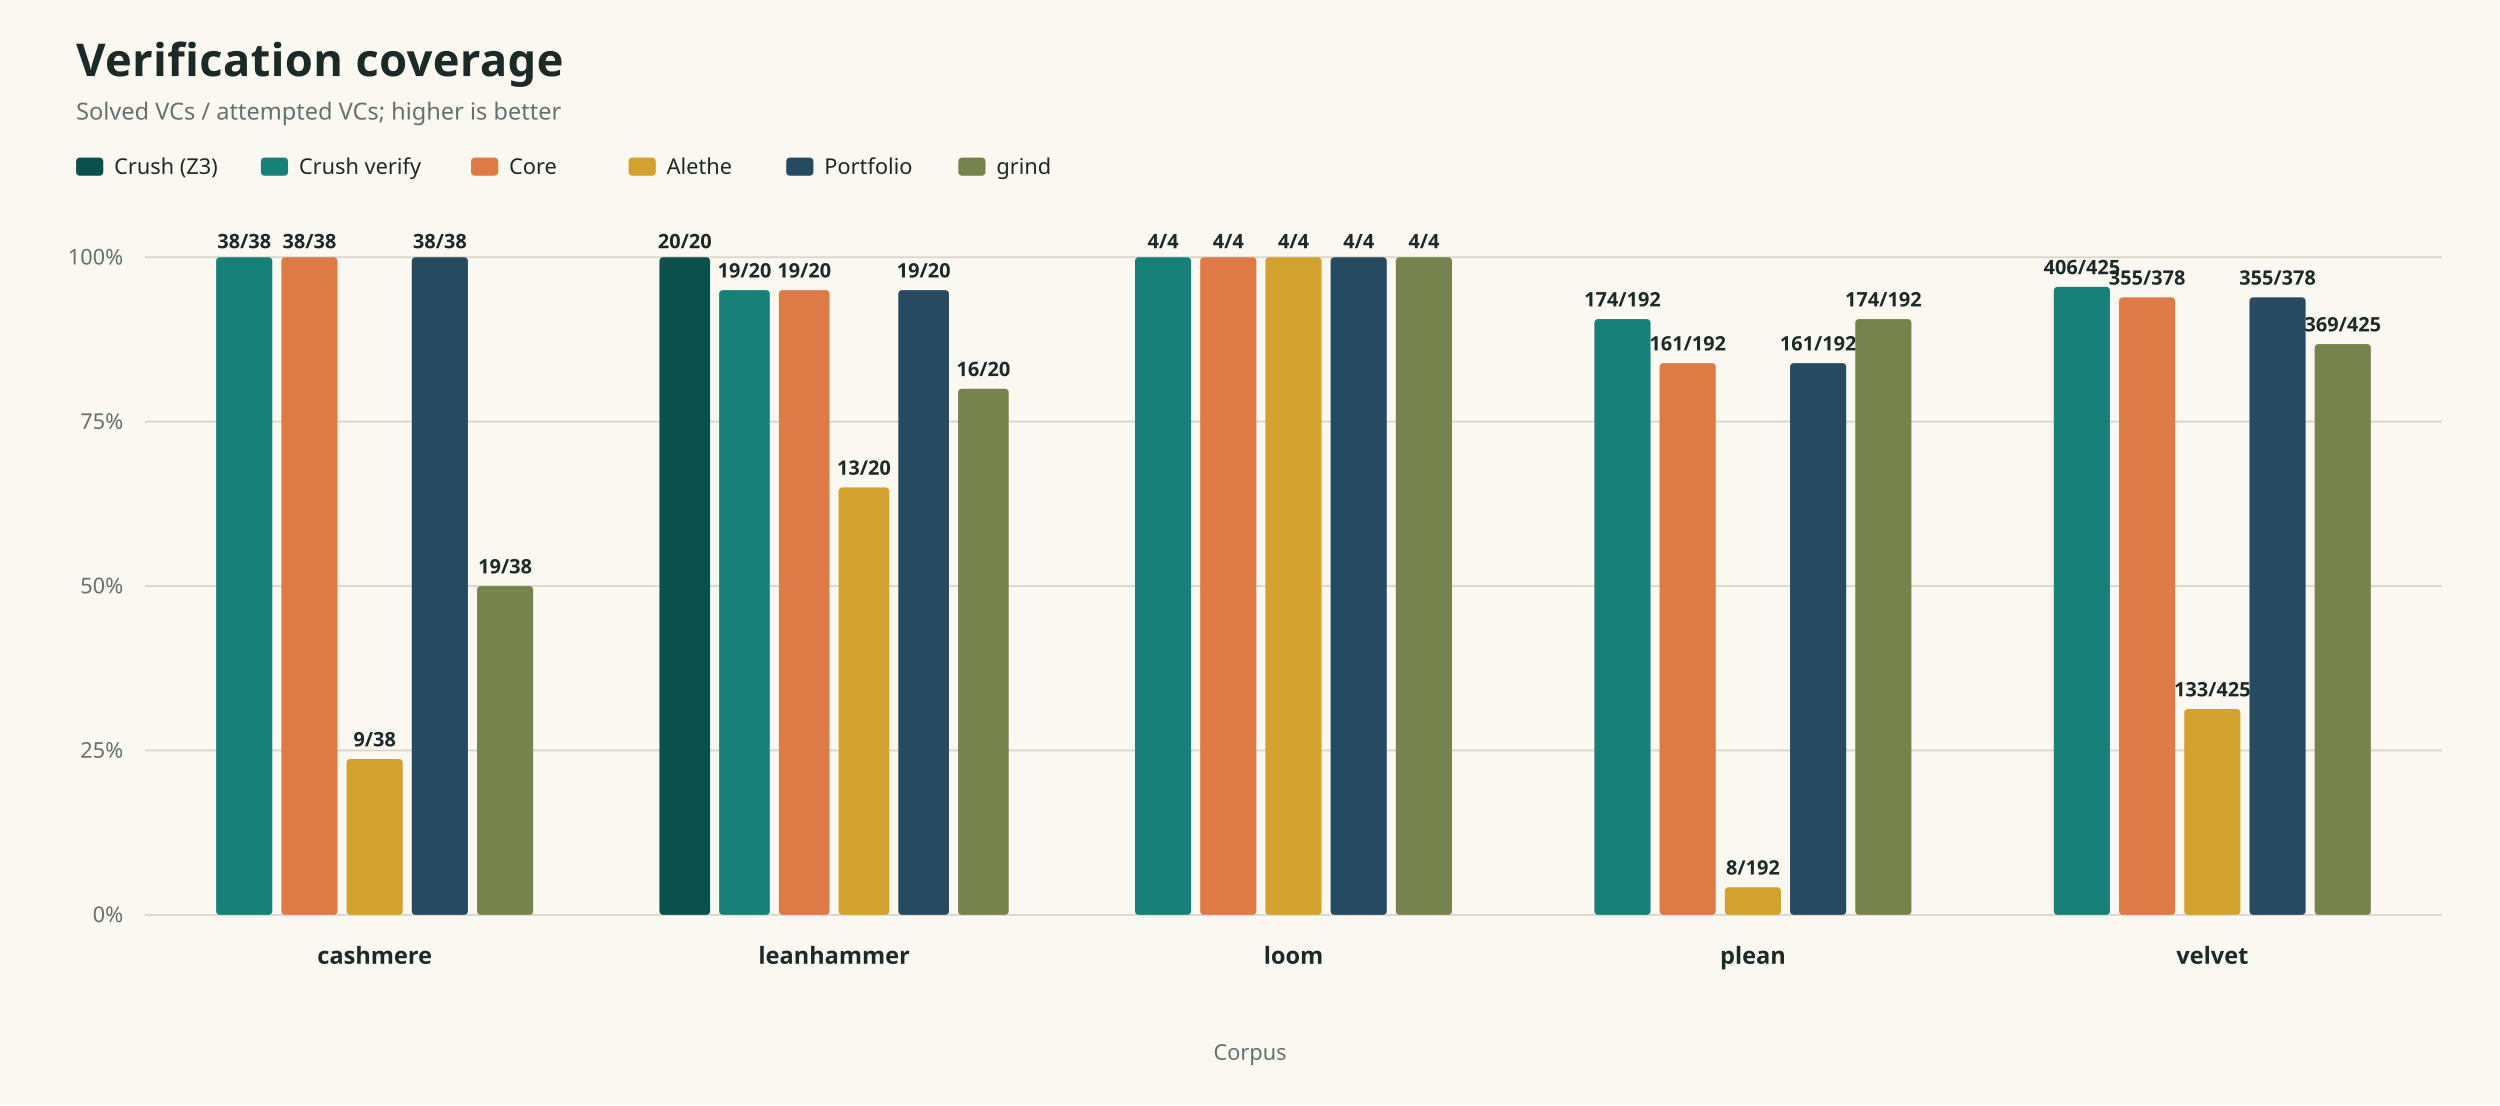
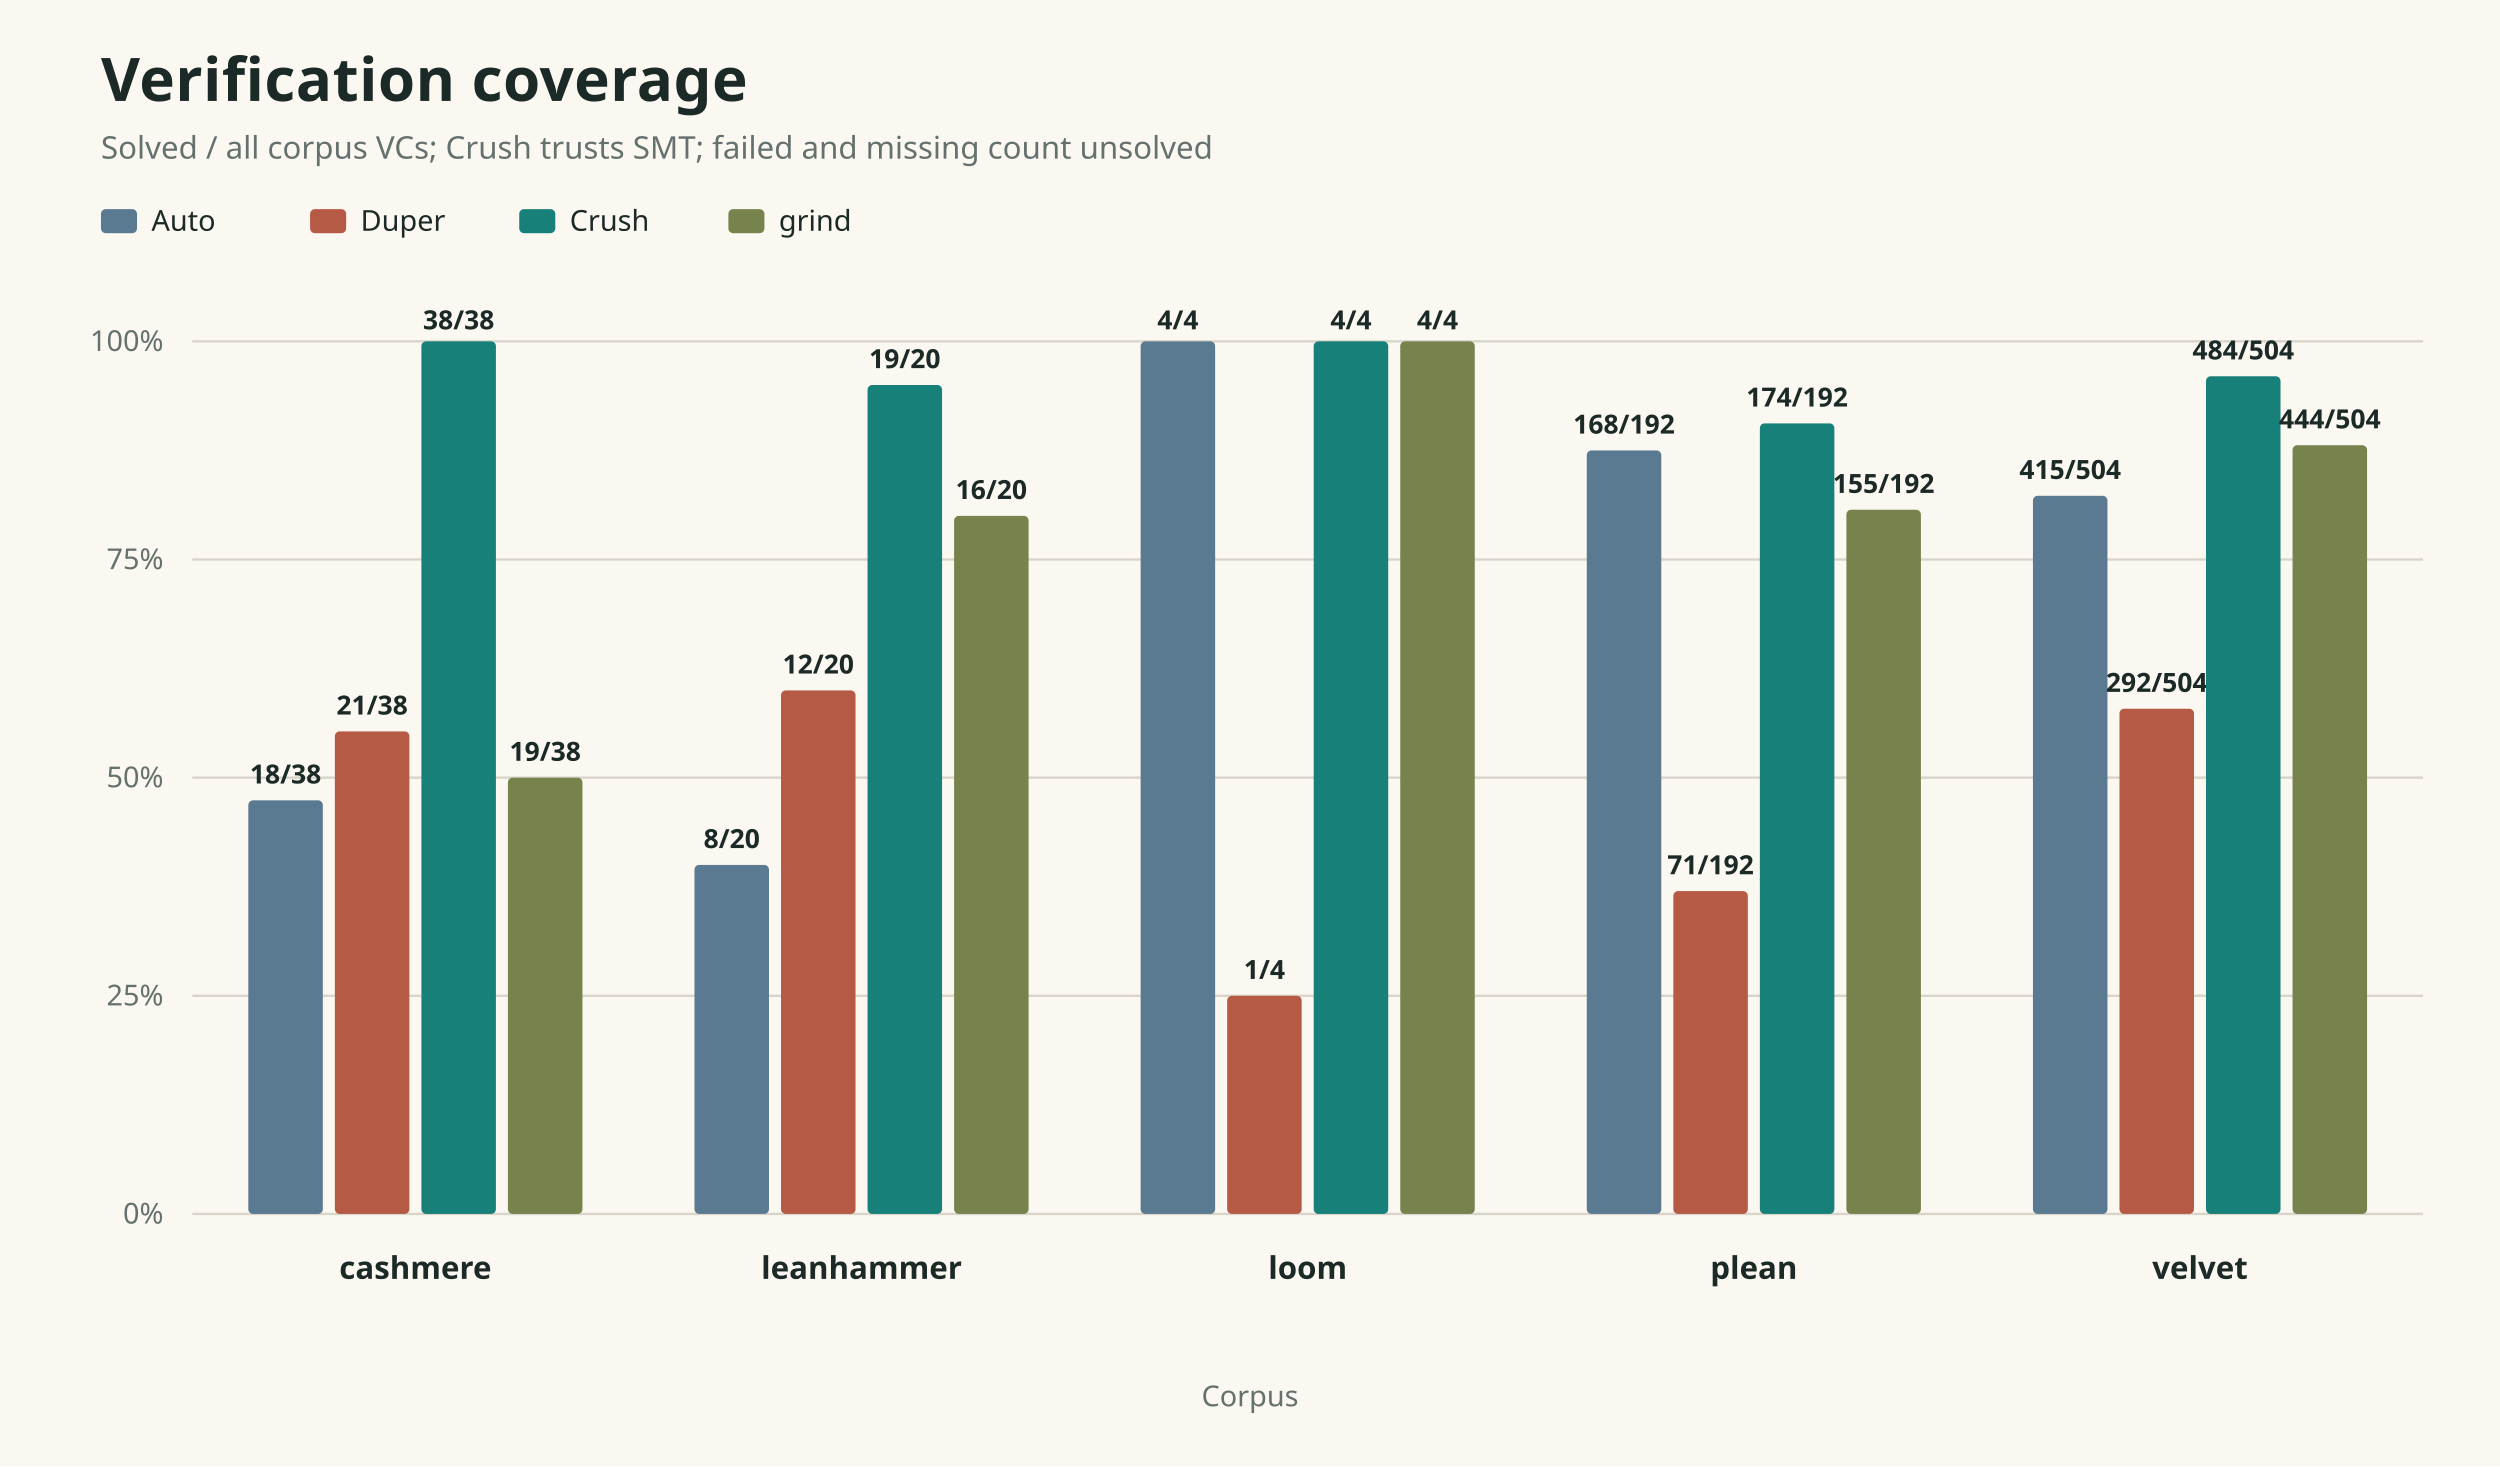
- <svg xmlns="http://www.w3.org/2000/svg" viewBox="0 0 1380 610" role="img" aria-labelledby="title description">
+ <svg xmlns="http://www.w3.org/2000/svg" viewBox="0 0 1040 610" role="img" aria-labelledby="title description">
  <style>
text { fill: #1B2927; font-family: 'Avenir Next', 'IBM Plex Sans', sans-serif; }
.title { font-size: 25px; font-weight: 700; letter-spacing: .2px; }
.subtitle { fill: #64716E; font-size: 13px; }
.axis { fill: #64716E; font-size: 12px; }
.label { font-size: 13px; font-weight: 600; }
.value { font-size: 11px; font-weight: 600; }
.legend { font-size: 12px; }
.grid { stroke: #D9D5CB; stroke-width: 1; }
.axis-line { stroke: #64716E; stroke-width: 1.2; }
</style>
-   <rect width="1380" height="610" fill="#FBF8F1" />
+   <rect width="1040" height="610" fill="#FBF8F1" />
  <text x="42.00" y="42.00" text-anchor="start" class="title">Verification coverage</text>
-   <text x="42.00" y="66.00" text-anchor="start" class="subtitle">Solved VCs / attempted VCs; higher is better</text>
-   <rect x="42.00" y="87.00" width="15.00" height="10.00" rx="2.00" fill="#0B504A" opacity="1.000" />
-   <text x="63.00" y="96.00" text-anchor="start" class="legend">Crush (Z3)</text>
-   <rect x="144.00" y="87.00" width="15.00" height="10.00" rx="2.00" fill="#178078" opacity="1.000" />
-   <text x="165.00" y="96.00" text-anchor="start" class="legend">Crush verify</text>
-   <rect x="260.00" y="87.00" width="15.00" height="10.00" rx="2.00" fill="#DD7A45" opacity="1.000" />
-   <text x="281.00" y="96.00" text-anchor="start" class="legend">Core</text>
-   <rect x="347.00" y="87.00" width="15.00" height="10.00" rx="2.00" fill="#D3A22E" opacity="1.000" />
-   <text x="368.00" y="96.00" text-anchor="start" class="legend">Alethe</text>
-   <rect x="434.00" y="87.00" width="15.00" height="10.00" rx="2.00" fill="#254A62" opacity="1.000" />
-   <text x="455.00" y="96.00" text-anchor="start" class="legend">Portfolio</text>
-   <rect x="529.00" y="87.00" width="15.00" height="10.00" rx="2.00" fill="#77834D" opacity="1.000" />
-   <text x="550.00" y="96.00" text-anchor="start" class="legend">grind</text>
-   <line x1="80.00" y1="505.00" x2="1348.00" y2="505.00" class="grid" />
+   <text x="42.00" y="66.00" text-anchor="start" class="subtitle">Solved / all corpus VCs; Crush trusts SMT; failed and missing count unsolved</text>
+   <rect x="42.00" y="87.00" width="15.00" height="10.00" rx="2.00" fill="#597A91" opacity="1.000" />
+   <text x="63.00" y="96.00" text-anchor="start" class="legend">Auto</text>
+   <rect x="129.00" y="87.00" width="15.00" height="10.00" rx="2.00" fill="#B55B45" opacity="1.000" />
+   <text x="150.00" y="96.00" text-anchor="start" class="legend">Duper</text>
+   <rect x="216.00" y="87.00" width="15.00" height="10.00" rx="2.00" fill="#178078" opacity="1.000" />
+   <text x="237.00" y="96.00" text-anchor="start" class="legend">Crush</text>
+   <rect x="303.00" y="87.00" width="15.00" height="10.00" rx="2.00" fill="#77834D" opacity="1.000" />
+   <text x="324.00" y="96.00" text-anchor="start" class="legend">grind</text>
+   <line x1="80.00" y1="505.00" x2="1008.00" y2="505.00" class="grid" />
  <text x="68.00" y="509.00" text-anchor="end" class="axis">0%</text>
-   <line x1="80.00" y1="414.25" x2="1348.00" y2="414.25" class="grid" />
+   <line x1="80.00" y1="414.25" x2="1008.00" y2="414.25" class="grid" />
  <text x="68.00" y="418.25" text-anchor="end" class="axis">25%</text>
-   <line x1="80.00" y1="323.50" x2="1348.00" y2="323.50" class="grid" />
+   <line x1="80.00" y1="323.50" x2="1008.00" y2="323.50" class="grid" />
  <text x="68.00" y="327.50" text-anchor="end" class="axis">50%</text>
-   <line x1="80.00" y1="232.75" x2="1348.00" y2="232.75" class="grid" />
+   <line x1="80.00" y1="232.75" x2="1008.00" y2="232.75" class="grid" />
  <text x="68.00" y="236.75" text-anchor="end" class="axis">75%</text>
-   <line x1="80.00" y1="142.00" x2="1348.00" y2="142.00" class="grid" />
+   <line x1="80.00" y1="142.00" x2="1008.00" y2="142.00" class="grid" />
  <text x="68.00" y="146.00" text-anchor="end" class="axis">100%</text>
-   <rect x="119.30" y="142.00" width="31.00" height="363.00" rx="2.00" fill="#178078" opacity="1.000" />
-   <text x="134.80" y="137.00" text-anchor="middle" class="value">38/38</text>
-   <rect x="155.30" y="142.00" width="31.00" height="363.00" rx="2.00" fill="#DD7A45" opacity="1.000" />
-   <text x="170.80" y="137.00" text-anchor="middle" class="value">38/38</text>
-   <rect x="191.30" y="418.97" width="31.00" height="86.03" rx="2.00" fill="#D3A22E" opacity="1.000" />
-   <text x="206.80" y="411.97" text-anchor="middle" class="value">9/38</text>
-   <rect x="227.30" y="142.00" width="31.00" height="363.00" rx="2.00" fill="#254A62" opacity="1.000" />
-   <text x="242.80" y="137.00" text-anchor="middle" class="value">38/38</text>
-   <rect x="263.30" y="323.50" width="31.00" height="181.50" rx="2.00" fill="#77834D" opacity="1.000" />
-   <text x="278.80" y="316.50" text-anchor="middle" class="value">19/38</text>
-   <text x="206.80" y="532.00" text-anchor="middle" class="label">cashmere</text>
-   <rect x="364.00" y="142.00" width="27.97" height="363.00" rx="2.00" fill="#0B504A" opacity="1.000" />
-   <text x="377.98" y="137.00" text-anchor="middle" class="value">20/20</text>
-   <rect x="396.96" y="160.15" width="27.97" height="344.85" rx="2.00" fill="#178078" opacity="1.000" />
-   <text x="410.95" y="153.15" text-anchor="middle" class="value">19/20</text>
-   <rect x="429.93" y="160.15" width="27.97" height="344.85" rx="2.00" fill="#DD7A45" opacity="1.000" />
-   <text x="443.92" y="153.15" text-anchor="middle" class="value">19/20</text>
-   <rect x="462.90" y="269.05" width="27.97" height="235.95" rx="2.00" fill="#D3A22E" opacity="1.000" />
-   <text x="476.88" y="262.05" text-anchor="middle" class="value">13/20</text>
-   <rect x="495.87" y="160.15" width="27.97" height="344.85" rx="2.00" fill="#254A62" opacity="1.000" />
-   <text x="509.85" y="153.15" text-anchor="middle" class="value">19/20</text>
-   <rect x="528.84" y="214.60" width="27.97" height="290.40" rx="2.00" fill="#77834D" opacity="1.000" />
-   <text x="542.82" y="207.60" text-anchor="middle" class="value">16/20</text>
-   <text x="460.40" y="532.00" text-anchor="middle" class="label">leanhammer</text>
-   <rect x="626.50" y="142.00" width="31.00" height="363.00" rx="2.00" fill="#178078" opacity="1.000" />
-   <text x="642.00" y="137.00" text-anchor="middle" class="value">4/4</text>
-   <rect x="662.50" y="142.00" width="31.00" height="363.00" rx="2.00" fill="#DD7A45" opacity="1.000" />
-   <text x="678.00" y="137.00" text-anchor="middle" class="value">4/4</text>
-   <rect x="698.50" y="142.00" width="31.00" height="363.00" rx="2.00" fill="#D3A22E" opacity="1.000" />
-   <text x="714.00" y="137.00" text-anchor="middle" class="value">4/4</text>
-   <rect x="734.50" y="142.00" width="31.00" height="363.00" rx="2.00" fill="#254A62" opacity="1.000" />
-   <text x="750.00" y="137.00" text-anchor="middle" class="value">4/4</text>
-   <rect x="770.50" y="142.00" width="31.00" height="363.00" rx="2.00" fill="#77834D" opacity="1.000" />
-   <text x="786.00" y="137.00" text-anchor="middle" class="value">4/4</text>
-   <text x="714.00" y="532.00" text-anchor="middle" class="label">loom</text>
-   <rect x="880.10" y="176.12" width="31.00" height="328.88" rx="2.00" fill="#178078" opacity="1.000" />
-   <text x="895.60" y="169.12" text-anchor="middle" class="value">174/192</text>
-   <rect x="916.10" y="200.44" width="31.00" height="304.56" rx="2.00" fill="#DD7A45" opacity="1.000" />
-   <text x="931.60" y="193.44" text-anchor="middle" class="value">161/192</text>
-   <rect x="952.10" y="489.75" width="31.00" height="15.25" rx="2.00" fill="#D3A22E" opacity="1.000" />
-   <text x="967.60" y="482.75" text-anchor="middle" class="value">8/192</text>
-   <rect x="988.10" y="200.44" width="31.00" height="304.56" rx="2.00" fill="#254A62" opacity="1.000" />
-   <text x="1003.60" y="193.44" text-anchor="middle" class="value">161/192</text>
-   <rect x="1024.10" y="176.12" width="31.00" height="328.88" rx="2.00" fill="#77834D" opacity="1.000" />
-   <text x="1039.60" y="169.12" text-anchor="middle" class="value">174/192</text>
-   <text x="967.60" y="532.00" text-anchor="middle" class="label">plean</text>
-   <rect x="1133.70" y="158.34" width="31.00" height="346.66" rx="2.00" fill="#178078" opacity="1.000" />
-   <text x="1149.20" y="151.34" text-anchor="middle" class="value">406/425</text>
-   <rect x="1169.70" y="164.14" width="31.00" height="340.86" rx="2.00" fill="#DD7A45" opacity="1.000" />
-   <text x="1185.20" y="157.14" text-anchor="middle" class="value">355/378</text>
-   <rect x="1205.70" y="391.38" width="31.00" height="113.62" rx="2.00" fill="#D3A22E" opacity="1.000" />
-   <text x="1221.20" y="384.38" text-anchor="middle" class="value">133/425</text>
-   <rect x="1241.70" y="164.14" width="31.00" height="340.86" rx="2.00" fill="#254A62" opacity="1.000" />
-   <text x="1257.20" y="157.14" text-anchor="middle" class="value">355/378</text>
-   <rect x="1277.70" y="189.92" width="31.00" height="315.08" rx="2.00" fill="#77834D" opacity="1.000" />
-   <text x="1293.20" y="182.92" text-anchor="middle" class="value">369/425</text>
-   <text x="1221.20" y="532.00" text-anchor="middle" class="label">velvet</text>
-   <text x="690.00" y="585.00" text-anchor="middle" class="axis">Corpus</text>
+   <rect x="103.30" y="332.94" width="31.00" height="172.06" rx="2.00" fill="#597A91" opacity="1.000" />
+   <text x="118.80" y="325.94" text-anchor="middle" class="value">18/38</text>
+   <rect x="139.30" y="304.26" width="31.00" height="200.74" rx="2.00" fill="#B55B45" opacity="1.000" />
+   <text x="154.80" y="297.26" text-anchor="middle" class="value">21/38</text>
+   <rect x="175.30" y="142.00" width="31.00" height="363.00" rx="2.00" fill="#178078" opacity="1.000" />
+   <text x="190.80" y="137.00" text-anchor="middle" class="value">38/38</text>
+   <rect x="211.30" y="323.50" width="31.00" height="181.50" rx="2.00" fill="#77834D" opacity="1.000" />
+   <text x="226.80" y="316.50" text-anchor="middle" class="value">19/38</text>
+   <text x="172.80" y="532.00" text-anchor="middle" class="label">cashmere</text>
+   <rect x="288.90" y="359.80" width="31.00" height="145.20" rx="2.00" fill="#597A91" opacity="1.000" />
+   <text x="304.40" y="352.80" text-anchor="middle" class="value">8/20</text>
+   <rect x="324.90" y="287.20" width="31.00" height="217.80" rx="2.00" fill="#B55B45" opacity="1.000" />
+   <text x="340.40" y="280.20" text-anchor="middle" class="value">12/20</text>
+   <rect x="360.90" y="160.15" width="31.00" height="344.85" rx="2.00" fill="#178078" opacity="1.000" />
+   <text x="376.40" y="153.15" text-anchor="middle" class="value">19/20</text>
+   <rect x="396.90" y="214.60" width="31.00" height="290.40" rx="2.00" fill="#77834D" opacity="1.000" />
+   <text x="412.40" y="207.60" text-anchor="middle" class="value">16/20</text>
+   <text x="358.40" y="532.00" text-anchor="middle" class="label">leanhammer</text>
+   <rect x="474.50" y="142.00" width="31.00" height="363.00" rx="2.00" fill="#597A91" opacity="1.000" />
+   <text x="490.00" y="137.00" text-anchor="middle" class="value">4/4</text>
+   <rect x="510.50" y="414.25" width="31.00" height="90.75" rx="2.00" fill="#B55B45" opacity="1.000" />
+   <text x="526.00" y="407.25" text-anchor="middle" class="value">1/4</text>
+   <rect x="546.50" y="142.00" width="31.00" height="363.00" rx="2.00" fill="#178078" opacity="1.000" />
+   <text x="562.00" y="137.00" text-anchor="middle" class="value">4/4</text>
+   <rect x="582.50" y="142.00" width="31.00" height="363.00" rx="2.00" fill="#77834D" opacity="1.000" />
+   <text x="598.00" y="137.00" text-anchor="middle" class="value">4/4</text>
+   <text x="544.00" y="532.00" text-anchor="middle" class="label">loom</text>
+   <rect x="660.10" y="187.38" width="31.00" height="317.62" rx="2.00" fill="#597A91" opacity="1.000" />
+   <text x="675.60" y="180.38" text-anchor="middle" class="value">168/192</text>
+   <rect x="696.10" y="370.69" width="31.00" height="134.31" rx="2.00" fill="#B55B45" opacity="1.000" />
+   <text x="711.60" y="363.69" text-anchor="middle" class="value">71/192</text>
+   <rect x="732.10" y="176.12" width="31.00" height="328.88" rx="2.00" fill="#178078" opacity="1.000" />
+   <text x="747.60" y="169.12" text-anchor="middle" class="value">174/192</text>
+   <rect x="768.10" y="212.06" width="31.00" height="292.94" rx="2.00" fill="#77834D" opacity="1.000" />
+   <text x="783.60" y="205.06" text-anchor="middle" class="value">155/192</text>
+   <text x="729.60" y="532.00" text-anchor="middle" class="label">plean</text>
+   <rect x="845.70" y="206.25" width="31.00" height="298.75" rx="2.00" fill="#597A91" opacity="1.000" />
+   <text x="861.20" y="199.25" text-anchor="middle" class="value">415/504</text>
+   <rect x="881.70" y="294.82" width="31.00" height="210.18" rx="2.00" fill="#B55B45" opacity="1.000" />
+   <text x="897.20" y="287.82" text-anchor="middle" class="value">292/504</text>
+   <rect x="917.70" y="156.52" width="31.00" height="348.48" rx="2.00" fill="#178078" opacity="1.000" />
+   <text x="933.20" y="149.52" text-anchor="middle" class="value">484/504</text>
+   <rect x="953.70" y="185.20" width="31.00" height="319.80" rx="2.00" fill="#77834D" opacity="1.000" />
+   <text x="969.20" y="178.20" text-anchor="middle" class="value">444/504</text>
+   <text x="915.20" y="532.00" text-anchor="middle" class="label">velvet</text>
+   <text x="520.00" y="585.00" text-anchor="middle" class="axis">Corpus</text>
</svg>
